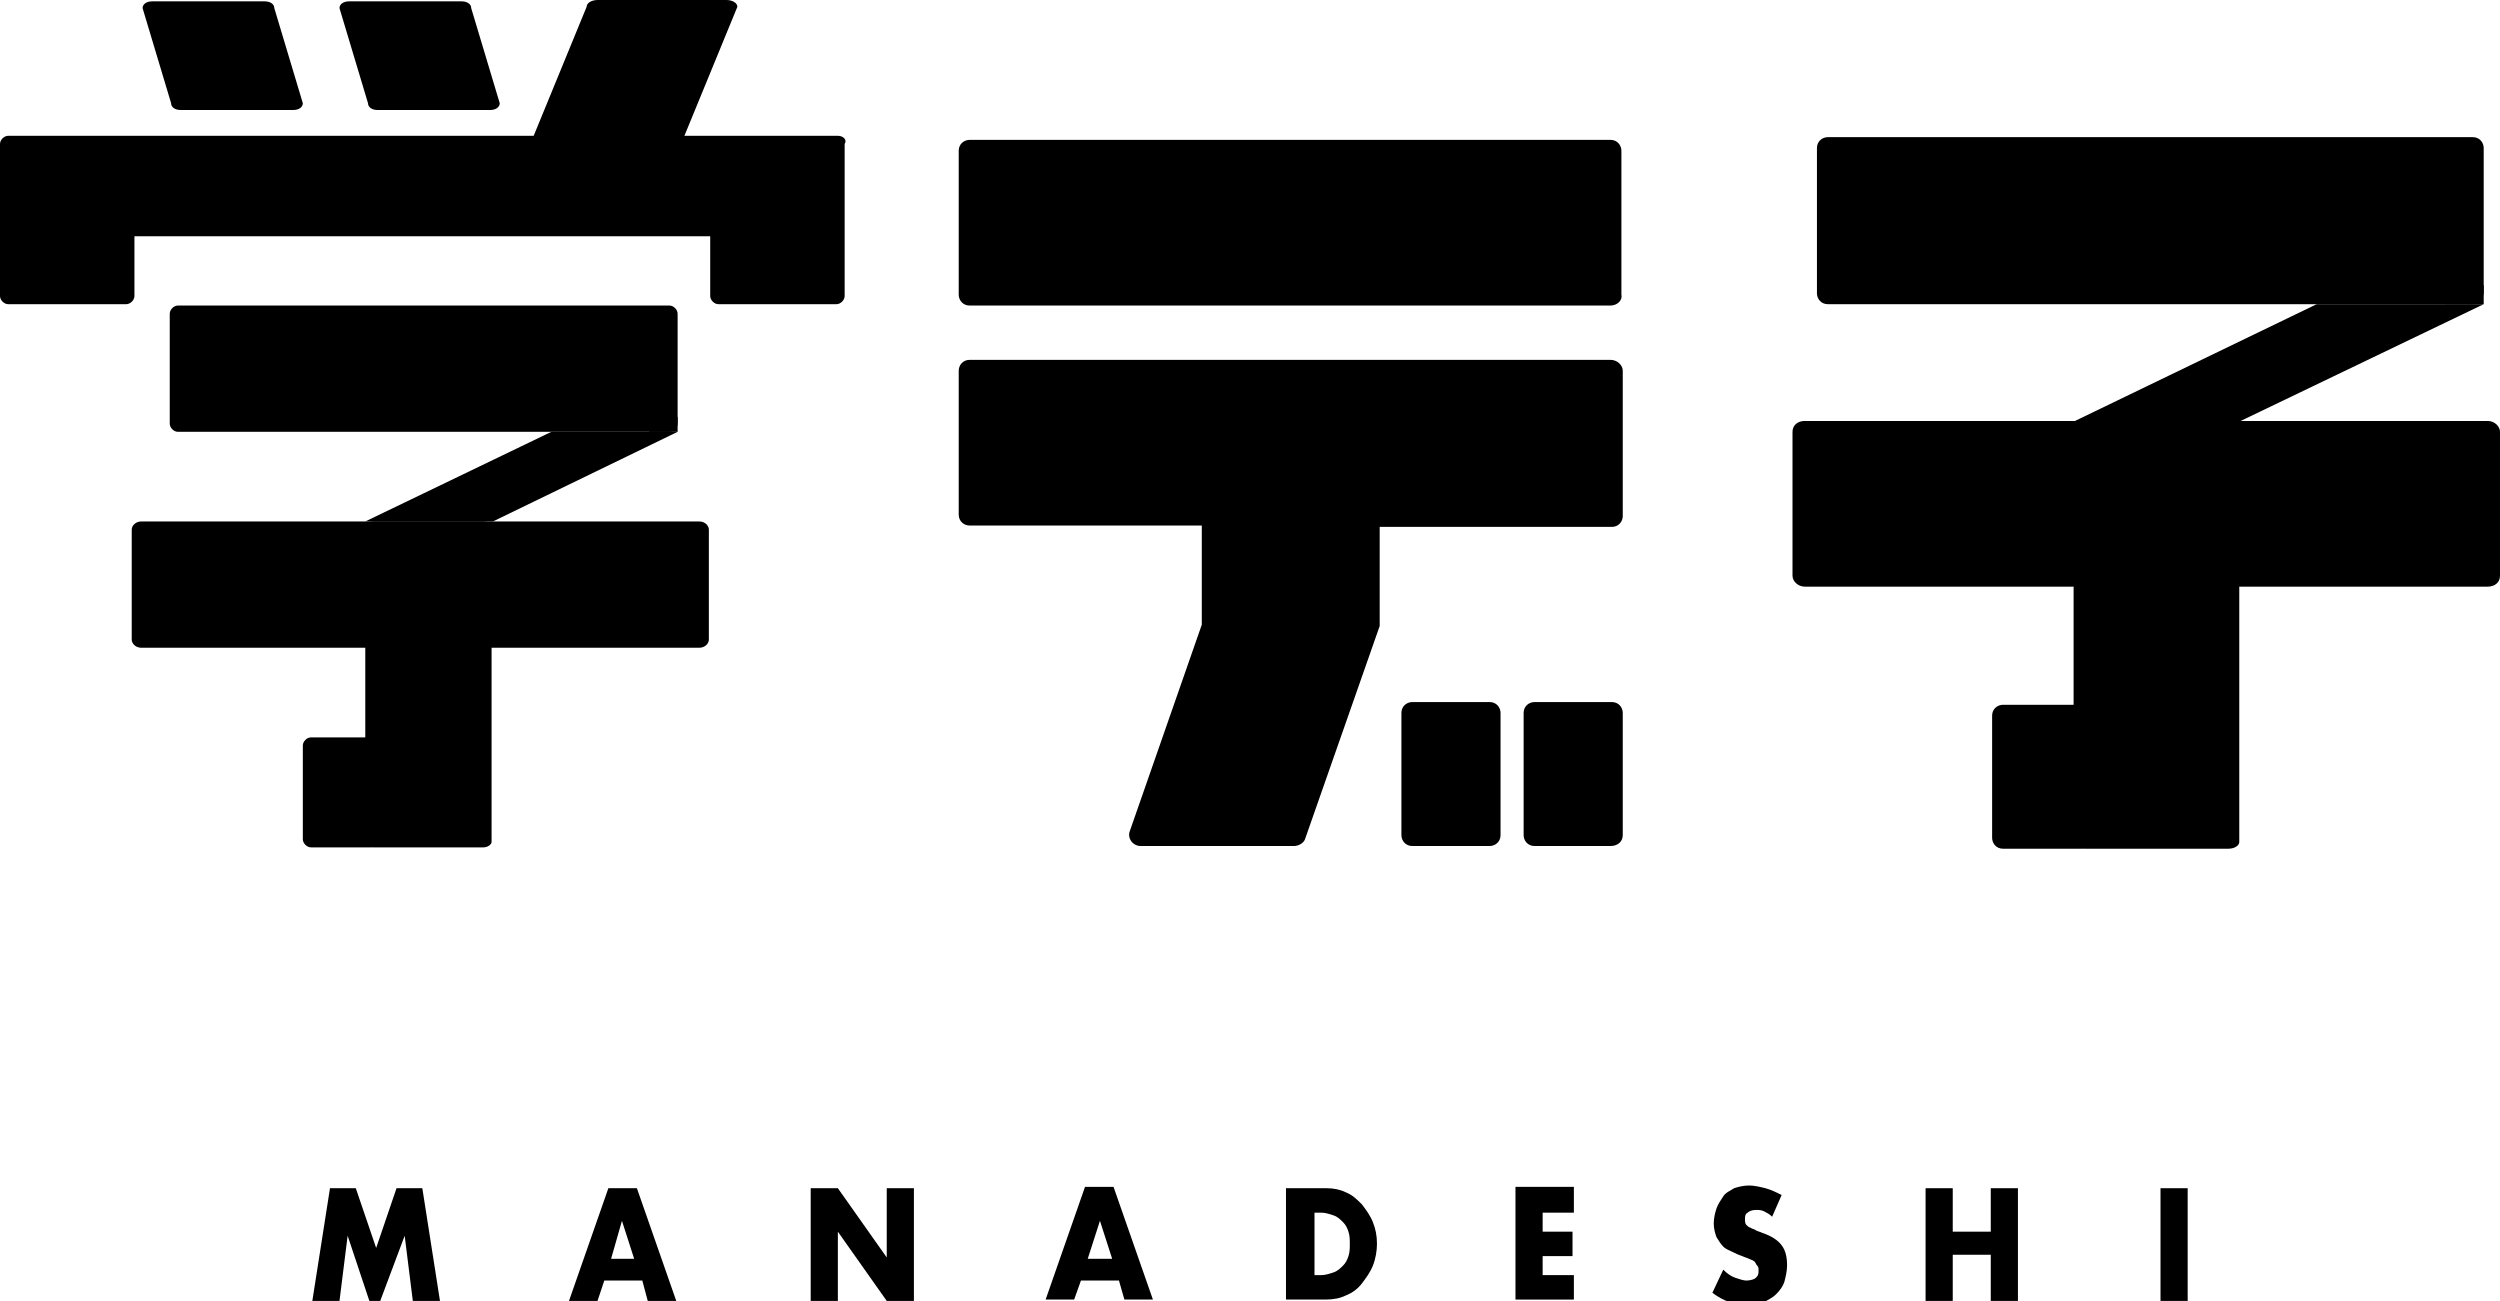
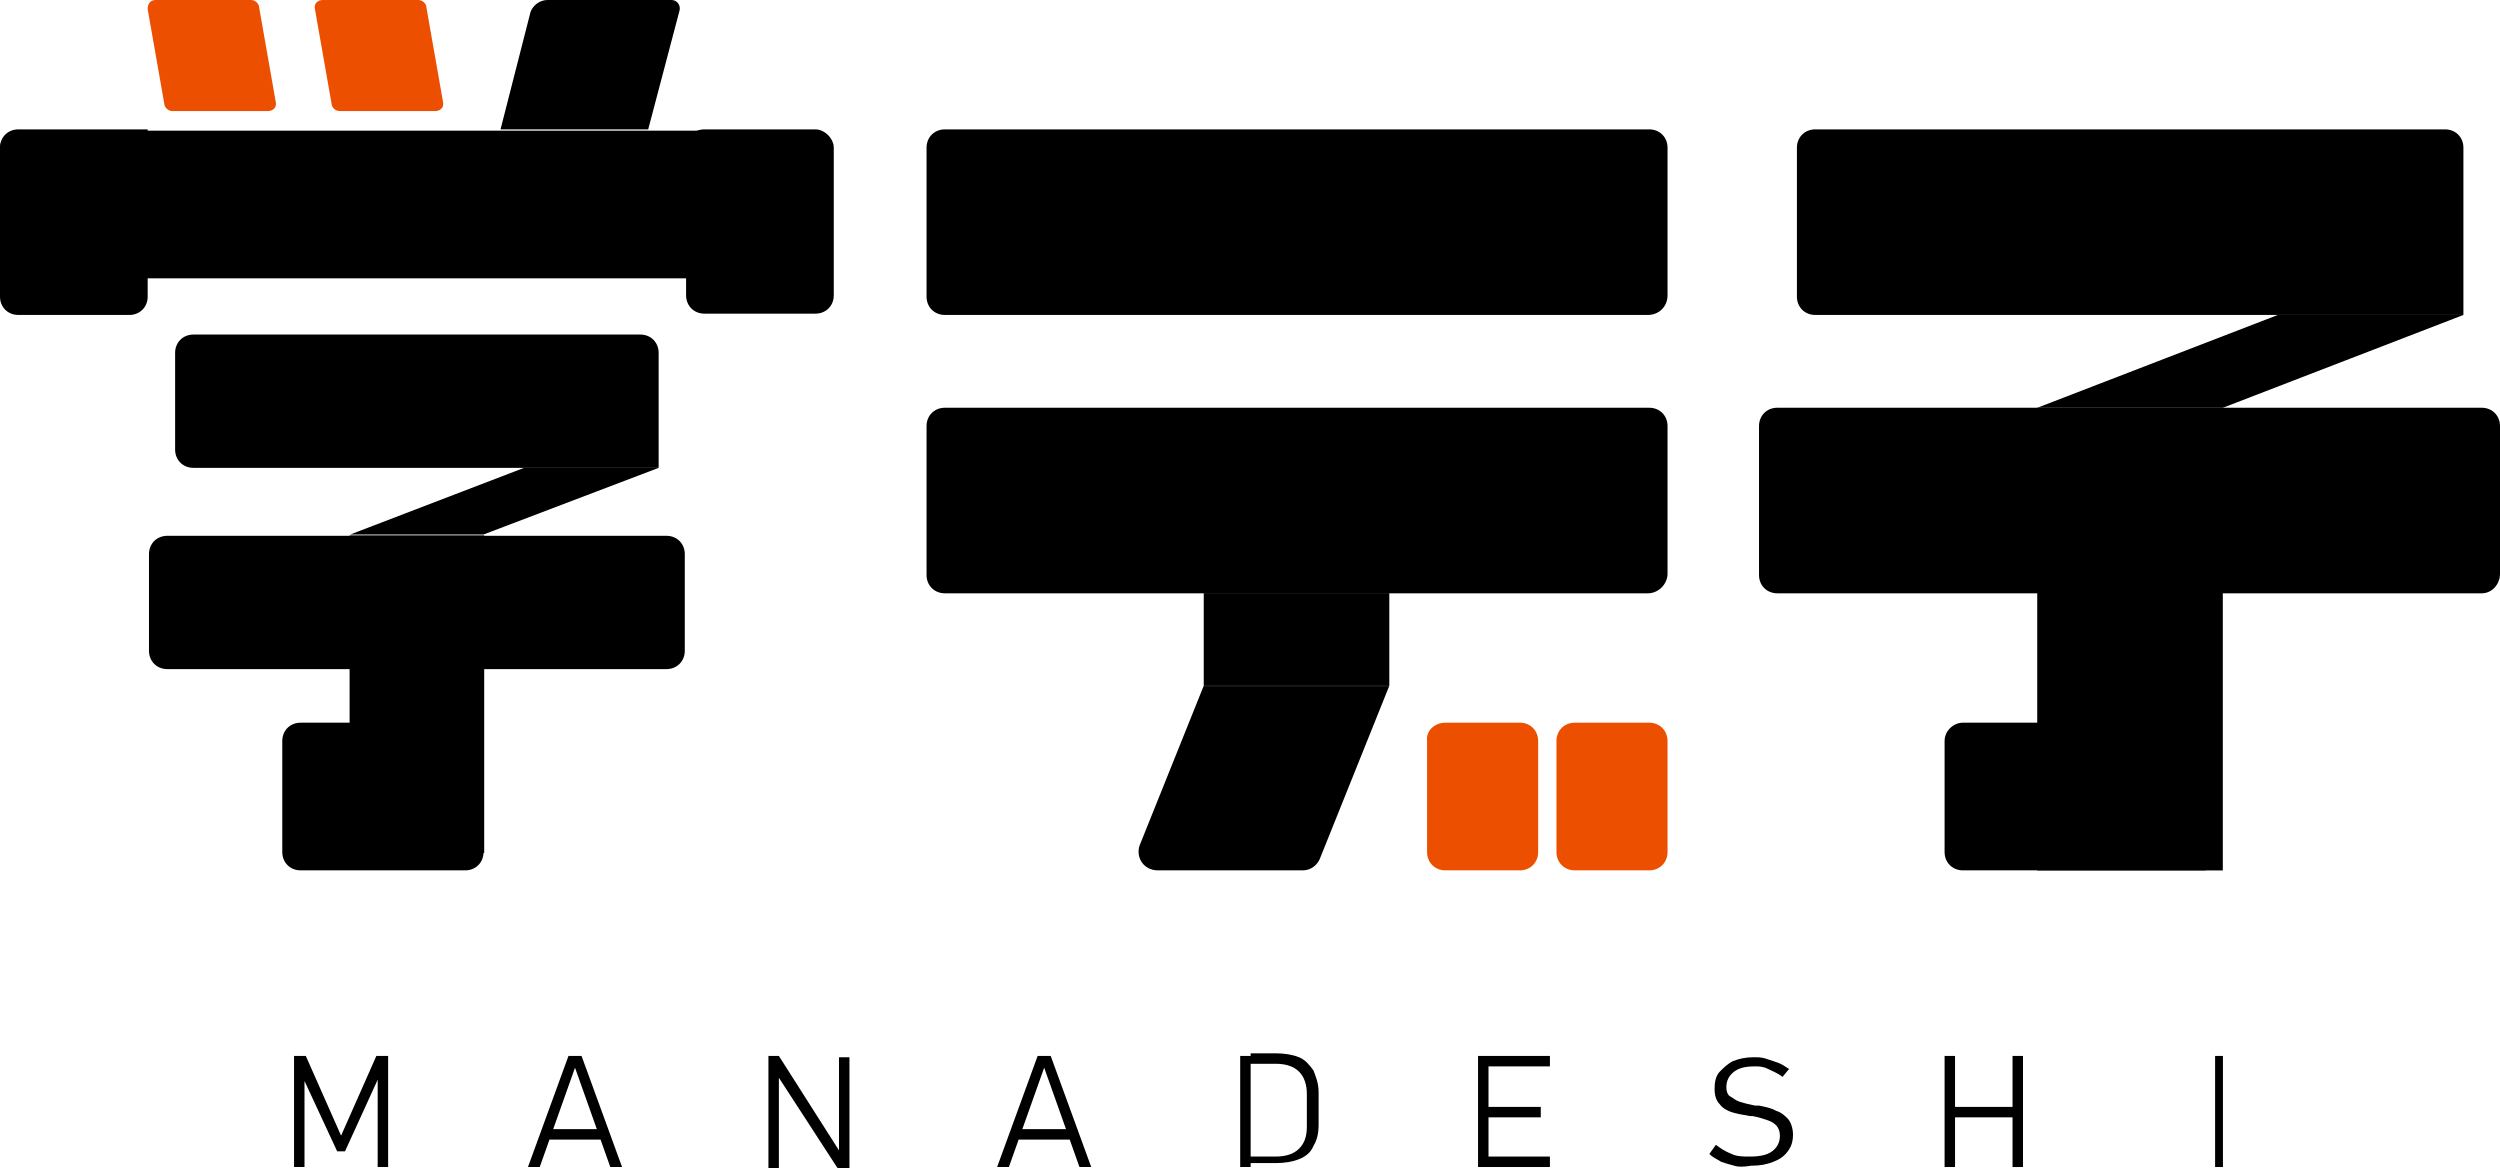
- <svg xmlns="http://www.w3.org/2000/svg" version="1.1" id="レイヤー_1" x="0px" y="0px" viewBox="0 0 184.1 95.8" style="enable-background:new 0 0 184.1 95.8;" xml:space="preserve">
+ <svg xmlns="http://www.w3.org/2000/svg" version="1.1" id="レイヤー_1" x="0px" y="0px" viewBox="0 0 191.3 89.3" style="enable-background:new 0 0 191.3 89.3;" xml:space="preserve">
+   <style type="text/css">
+ 	.st0{fill:#ED4F00;}
+ </style>
  <g>
    <g>
-       <path d="M118.6,22.5H71.4c-0.5,0-0.8-0.4-0.8-0.8V11.1c0-0.5,0.4-0.8,0.8-0.8h47.2c0.5,0,0.8,0.4,0.8,0.8v10.6    C119.5,22.1,119.1,22.5,118.6,22.5z" />
-       <path d="M118.6,62.3H113c-0.5,0-0.8-0.4-0.8-0.8v-9c0-0.5,0.4-0.8,0.8-0.8h5.7c0.5,0,0.8,0.4,0.8,0.8v9    C119.5,62,119.1,62.3,118.6,62.3z" />
-       <path d="M109.7,62.3H104c-0.5,0-0.8-0.4-0.8-0.8v-9c0-0.5,0.4-0.8,0.8-0.8h5.7c0.5,0,0.8,0.4,0.8,0.8v9    C110.5,62,110.1,62.3,109.7,62.3z" />
-       <path d="M118.6,26.5H71.4c-0.5,0-0.8,0.4-0.8,0.8v10.6c0,0.5,0.4,0.8,0.8,0.8h17.1v7.3l-5.3,15.2c-0.2,0.5,0.2,1.1,0.8,1.1h11.3    c0.3,0,0.7-0.2,0.8-0.5l5.5-15.7l0,0v-7.3h17.1c0.5,0,0.8-0.4,0.8-0.8V27.3C119.5,26.9,119.1,26.5,118.6,26.5z" />
+       <path d="M188.5,24.1h-49.6c-0.8,0-1.4-0.6-1.4-1.4V11.3c0-0.8,0.6-1.4,1.4-1.4h48.2c0.8,0,1.4,0.6,1.4,1.4V24.1z" />
+       <path d="M189.9,45.4h-53.9c-0.8,0-1.4-0.6-1.4-1.4V32.6c0-0.8,0.6-1.4,1.4-1.4h53.9c0.8,0,1.4,0.6,1.4,1.4v11.3    C191.3,44.7,190.7,45.4,189.9,45.4z" />
+       <rect x="145.3" y="41.8" transform="matrix(-1.836970e-16 1 -1 -1.836970e-16 211.8898 -114.0945)" width="35.4" height="14.2" />
+       <path d="M150.2,55.3h19.8v9.9c0,0.8-0.6,1.4-1.4,1.4h-18.4c-0.8,0-1.4-0.6-1.4-1.4v-8.5C148.8,55.9,149.5,55.3,150.2,55.3z" />
+       <polygon points="188.5,24.1 170.1,31.2 155.9,31.2 174.3,24.1   " />
    </g>
    <g>
-       <path d="M21.6,8.1h-8.3c-0.4,0-0.7-0.2-0.7-0.5l-2.1-7c0-0.3,0.3-0.5,0.7-0.5h8.3c0.4,0,0.7,0.2,0.7,0.5l2.1,7    C22.3,7.9,22,8.1,21.6,8.1z" />
-       <path d="M36.1,8.1h-8.3c-0.4,0-0.7-0.2-0.7-0.5l-2.1-7c0-0.3,0.3-0.5,0.7-0.5H34c0.4,0,0.7,0.2,0.7,0.5l2.1,7    C36.8,7.9,36.5,8.1,36.1,8.1z" />
-       <path d="M61.7,10H50.4l3.9-9.5c0-0.3-0.4-0.5-0.8-0.5H44c-0.4,0-0.8,0.2-0.8,0.5L39.3,10H0.6C0.3,10,0,10.3,0,10.6v3.1v3.1v5    c0,0.3,0.3,0.6,0.6,0.6h8.7c0.3,0,0.6-0.3,0.6-0.6v-4.4h42.4v4.4c0,0.3,0.3,0.6,0.6,0.6h8.7c0.3,0,0.6-0.3,0.6-0.6v-5v-3.1v-3.1    C62.4,10.3,62.1,10,61.7,10z" />
-       <path d="M49.3,31.8H13.1c-0.3,0-0.6-0.3-0.6-0.6v-8.1c0-0.3,0.3-0.6,0.6-0.6h36.2c0.3,0,0.6,0.3,0.6,0.6v8.1    C49.9,31.5,49.6,31.8,49.3,31.8z" />
-       <path d="M51.5,47.7H10.4c-0.4,0-0.7-0.3-0.7-0.6V39c0-0.3,0.3-0.6,0.7-0.6h41.1c0.4,0,0.7,0.3,0.7,0.6v8.1    C52.2,47.4,51.9,47.7,51.5,47.7z" />
-       <path d="M26.9,62V38.8c0-0.2,0.3-0.4,0.6-0.4h8.1c0.3,0,0.6,0.2,0.6,0.4V62c0,0.2-0.3,0.4-0.6,0.4h-8.1    C27.2,62.4,26.9,62.2,26.9,62z" />
-       <path d="M27.3,62.4h-4.4c-0.3,0-0.6-0.3-0.6-0.6v-6.9c0-0.3,0.3-0.6,0.6-0.6h4.4c0.3,0,0.6,0.3,0.6,0.6v6.9    C27.9,62.1,27.6,62.4,27.3,62.4z" />
-       <polygon points="36.3,38.4 26.9,38.4 40.6,31.8 49.9,31.8   " />
-       <rect x="47.8" y="30.7" width="2.1" height="1.1" />
+       <path d="M126.1,24.1H72.3c-0.8,0-1.4-0.6-1.4-1.4V11.3c0-0.8,0.6-1.4,1.4-1.4h53.9c0.8,0,1.4,0.6,1.4,1.4v11.3    C127.6,23.5,126.9,24.1,126.1,24.1z" />
+       <path d="M126.1,45.4H72.3c-0.8,0-1.4-0.6-1.4-1.4V32.6c0-0.8,0.6-1.4,1.4-1.4h53.9c0.8,0,1.4,0.6,1.4,1.4v11.3    C127.6,44.7,126.9,45.4,126.1,45.4z" />
+       <rect x="95.7" y="41.8" transform="matrix(-1.836970e-16 1 -1 -1.836970e-16 148.1102 -50.315)" width="7.1" height="14.2" />
+       <path d="M87.2,64.7l4.9-12.2h14.2L101,65.7c-0.2,0.5-0.7,0.9-1.3,0.9H88.6C87.5,66.6,86.9,65.6,87.2,64.7z" />
+       <path class="st0" d="M120.5,55.3h5.7c0.8,0,1.4,0.6,1.4,1.4v8.5c0,0.8-0.6,1.4-1.4,1.4h-5.7c-0.8,0-1.4-0.6-1.4-1.4v-8.5    C119.1,55.9,119.7,55.3,120.5,55.3z" />
+       <path class="st0" d="M110.6,55.3h5.7c0.8,0,1.4,0.6,1.4,1.4v8.5c0,0.8-0.6,1.4-1.4,1.4h-5.7c-0.8,0-1.4-0.6-1.4-1.4v-8.5    C109.1,55.9,109.8,55.3,110.6,55.3z" />
    </g>
    <g>
-       <path d="M182.1,22.4h-47.5c-0.5,0-0.8-0.4-0.8-0.8V10.9c0-0.5,0.4-0.8,0.8-0.8h47.5c0.5,0,0.8,0.4,0.8,0.8v10.6    C182.9,22,182.5,22.4,182.1,22.4z" />
-       <path d="M183.2,43.2h-50.3c-0.5,0-0.9-0.4-0.9-0.8V31.8c0-0.5,0.4-0.8,0.9-0.8h50.3c0.5,0,0.9,0.4,0.9,0.8v10.6    C184.1,42.9,183.7,43.2,183.2,43.2z" />
-       <path d="M152.7,62V31.5c0-0.3,0.4-0.5,0.8-0.5h10.6c0.5,0,0.8,0.2,0.8,0.5V62c0,0.3-0.4,0.5-0.8,0.5h-10.6    C153.1,62.5,152.7,62.2,152.7,62z" />
-       <path d="M153.2,62.5h-5.7c-0.5,0-0.8-0.4-0.8-0.8v-9c0-0.5,0.4-0.8,0.8-0.8h5.7c0.5,0,0.8,0.4,0.8,0.8v9    C154,62.1,153.6,62.5,153.2,62.5z" />
-       <polygon points="165,31 152.8,31 170.6,22.4 182.9,22.4   " />
-       <rect x="180.1" y="21" width="2.8" height="1.4" />
+       <path d="M50.4,35.8H14.8c-0.8,0-1.4-0.6-1.4-1.4v-7.4c0-0.8,0.6-1.4,1.4-1.4H49c0.8,0,1.4,0.6,1.4,1.4V35.8z" />
+       <path d="M51,51.2H12.8c-0.8,0-1.4-0.6-1.4-1.4v-7.4c0-0.8,0.6-1.4,1.4-1.4H51c0.8,0,1.4,0.6,1.4,1.4v7.4    C52.4,50.6,51.8,51.2,51,51.2z" />
+       <rect x="19.8" y="47.9" transform="matrix(-1.836970e-16 1 -1 -1.836970e-16 84.9508 21.1713)" width="24.3" height="10.3" />
+       <path d="M23,55.3h14v9.9c0,0.8-0.6,1.4-1.4,1.4H23c-0.8,0-1.4-0.6-1.4-1.4v-8.5C21.6,55.9,22.2,55.3,23,55.3z" />
+       <polygon points="50.4,35.8 37,40.9 26.8,40.9 40.1,35.8   " />
+       <path d="M62.4,21.3H1.4c-0.8,0-1.4-0.6-1.4-1.4v-8.5c0-0.8,0.6-1.4,1.4-1.4h60.9c0.8,0,1.4,0.6,1.4,1.4v8.5    C63.8,20.6,63.1,21.3,62.4,21.3z" />
+       <path d="M11.3,9.9v12.8c0,0.8-0.6,1.4-1.4,1.4H1.4c-0.8,0-1.4-0.6-1.4-1.4V11.3c0-0.8,0.6-1.4,1.4-1.4H11.3z" />
+       <path d="M63.8,11.3v11.3c0,0.8-0.6,1.4-1.4,1.4h-8.5c-0.8,0-1.4-0.6-1.4-1.4V11.3c0-0.8,0.6-1.4,1.4-1.4h8.5    C63.1,9.9,63.8,10.6,63.8,11.3z" />
+       <path class="st0" d="M24.7,0H32c0.3,0,0.5,0.2,0.6,0.4l1.3,7.4c0.1,0.4-0.2,0.7-0.6,0.7H26c-0.3,0-0.5-0.2-0.6-0.4l-1.3-7.4    C24,0.3,24.3,0,24.7,0z" />
+       <path class="st0" d="M11.9,0h7.3c0.3,0,0.5,0.2,0.6,0.4l1.3,7.4c0.1,0.4-0.2,0.7-0.6,0.7h-7.3c-0.3,0-0.5-0.2-0.6-0.4l-1.3-7.4    C11.3,0.3,11.5,0,11.9,0z" />
+       <path d="M52,0.8l-2.4,9.1H38.3l2.3-9C40.8,0.4,41.3,0,41.9,0h9.5C51.8,0,52.1,0.4,52,0.8z" />
+     </g>
+     <g>
+       <path d="M28.8,80.8h0.9v8.5h-0.8V82l0.1,0.4l-2.6,5.7h-0.6l-2.6-5.6l0.1-0.5v7.3h-0.8v-8.5h0.9l2.7,6.1L28.8,80.8z" />
+       <path d="M43.5,80.8h1l3.1,8.5h-0.9L44,81.7l-2.7,7.6h-0.9L43.5,80.8z M41.8,86.4h4.5v0.8h-4.5V86.4z" />
+       <path d="M58.8,80.8h0.8l4.9,7.7l-0.3-0.2v-7.4h0.8v8.5h-0.9l-5-7.7l0.5,0.3v7.4h-0.8V80.8z" />
+       <path d="M79.4,80.8h1l3.1,8.5h-0.9l-2.7-7.6l-2.7,7.6h-0.9L79.4,80.8z M77.7,86.4h4.5v0.8h-4.5V86.4z" />
+       <path d="M94.9,80.8h0.8v8.5h-0.8V80.8z M95.7,88.5h1.9c0.8,0,1.4-0.2,1.8-0.6c0.4-0.4,0.6-0.9,0.6-1.7v-2.5c0-0.7-0.2-1.3-0.6-1.7    s-1-0.6-1.8-0.6h-1.9v-0.8h1.9c0.7,0,1.3,0.1,1.8,0.3c0.5,0.2,0.8,0.6,1.1,1c0.2,0.5,0.4,1,0.4,1.7v2.4c0,0.7-0.1,1.2-0.4,1.7    c-0.2,0.5-0.6,0.8-1.1,1c-0.5,0.2-1.1,0.3-1.8,0.3h-1.9V88.5z" />
+       <path d="M113.1,80.8h0.8v8.5h-0.8V80.8z M113.7,80.8h4.9v0.8h-4.9V80.8z M113.7,84.7h4.2v0.8h-4.2V84.7z M113.7,88.5h4.9v0.8h-4.9    V88.5z" />
+       <path d="M132.7,89.2c-0.4-0.1-0.7-0.2-1-0.3c-0.3-0.2-0.6-0.3-0.9-0.6l0.5-0.7c0.4,0.3,0.7,0.5,1.2,0.7c0.4,0.2,0.9,0.2,1.4,0.2    c0.7,0,1.3-0.1,1.7-0.4s0.6-0.7,0.6-1.2v0c0-0.3-0.1-0.6-0.3-0.8c-0.2-0.2-0.4-0.3-0.7-0.4c-0.3-0.1-0.6-0.2-1.1-0.3c0,0,0,0,0,0    c0,0,0,0,0,0l-0.2,0c-0.6-0.1-1.1-0.2-1.4-0.3s-0.7-0.3-0.9-0.6c-0.3-0.3-0.4-0.7-0.4-1.2v0c0-0.5,0.1-1,0.4-1.3s0.6-0.6,1-0.8    c0.5-0.2,1-0.3,1.6-0.3c0.3,0,0.6,0,0.9,0.1c0.3,0.1,0.6,0.2,0.9,0.3c0.3,0.1,0.6,0.3,0.9,0.5l-0.5,0.6c-0.4-0.3-0.7-0.4-1.1-0.6    s-0.7-0.2-1-0.2c-0.7,0-1.2,0.1-1.6,0.4c-0.4,0.3-0.6,0.7-0.6,1.2v0c0,0.3,0.1,0.6,0.3,0.7s0.4,0.3,0.7,0.4    c0.3,0.1,0.7,0.2,1.2,0.3c0,0,0,0,0,0c0,0,0,0,0.1,0c0,0,0,0,0.1,0s0,0,0.1,0c0.5,0.1,1,0.2,1.3,0.4c0.4,0.1,0.7,0.4,0.9,0.6    s0.4,0.7,0.4,1.2v0c0,0.5-0.1,0.9-0.4,1.3s-0.6,0.6-1.1,0.8s-1,0.3-1.7,0.3C133.4,89.3,133,89.3,132.7,89.2z" />
+       <path d="M148.8,80.8h0.8v8.5h-0.8V80.8z M149.4,84.7h5.1v0.8h-5.1V84.7z M154,80.8h0.8v8.5H154V80.8z" />
+       <path d="M170.1,89.3h-0.6v-8.5h0.6V89.3z" />
    </g>
  </g>
-   <g>
-     <path d="M23,95.8l1.3-8.3h1.9l1.5,4.4l1.5-4.4h1.9l1.3,8.3h-2L29.8,91L28,95.8h-0.8L25.6,91l-0.6,4.8H23z" />
-     <path d="M47.3,94.3h-2.8L44,95.8h-2.1l2.9-8.3h2.1l2.9,8.3h-2.1L47.3,94.3z M46.7,92.7l-0.9-2.8L45,92.7H46.7z" />
-     <path d="M59.7,95.8v-8.3h2l3.6,5.1v-5.1h2v8.3h-2l-3.6-5.1v5.1H59.7z" />
-     <path d="M82.4,94.3h-2.8l-0.5,1.4h-2.1l2.9-8.3h2.1l2.9,8.3h-2.1L82.4,94.3z M81.9,92.7L81,89.9l-0.9,2.8H81.9z" />
-     <path d="M94.8,87.5h2.9c0.5,0,1,0.1,1.4,0.3c0.5,0.2,0.8,0.5,1.2,0.9c0.3,0.4,0.6,0.8,0.8,1.3c0.2,0.5,0.3,1,0.3,1.6   c0,0.5-0.1,1.1-0.3,1.6c-0.2,0.5-0.5,0.9-0.8,1.3c-0.3,0.4-0.7,0.7-1.2,0.9c-0.4,0.2-0.9,0.3-1.5,0.3h-2.9V87.5z M96.8,93.9h0.5   c0.3,0,0.6-0.1,0.9-0.2s0.5-0.3,0.7-0.5c0.2-0.2,0.3-0.4,0.4-0.7s0.1-0.6,0.1-0.9c0-0.3,0-0.6-0.1-0.9c-0.1-0.3-0.2-0.5-0.4-0.7   c-0.2-0.2-0.4-0.4-0.7-0.5s-0.6-0.2-0.9-0.2h-0.5V93.9z" />
-     <path d="M115.9,89.3h-2.3v1.4h2.2v1.8h-2.2v1.4h2.3v1.8h-4.3v-8.3h4.3V89.3z" />
-     <path d="M130.5,89.6c-0.2-0.2-0.4-0.3-0.6-0.4c-0.2-0.1-0.4-0.1-0.6-0.1c-0.3,0-0.5,0.1-0.6,0.2c-0.2,0.1-0.2,0.3-0.2,0.5   c0,0.1,0,0.3,0.1,0.4s0.2,0.2,0.3,0.2c0.1,0.1,0.3,0.1,0.4,0.2c0.2,0.1,0.3,0.1,0.5,0.2c0.6,0.2,1.1,0.5,1.4,0.9   c0.3,0.4,0.4,0.9,0.4,1.5c0,0.4-0.1,0.8-0.2,1.2c-0.1,0.3-0.3,0.6-0.6,0.9s-0.6,0.4-0.9,0.6c-0.4,0.1-0.8,0.2-1.2,0.2   c-1,0-1.8-0.3-2.6-0.9l0.8-1.7c0.3,0.3,0.6,0.5,0.9,0.6c0.3,0.1,0.6,0.2,0.8,0.2c0.3,0,0.6-0.1,0.7-0.2c0.2-0.2,0.2-0.3,0.2-0.6   c0-0.1,0-0.2-0.1-0.3s-0.1-0.2-0.2-0.3c-0.1-0.1-0.2-0.1-0.4-0.2c-0.2-0.1-0.3-0.1-0.5-0.2c-0.3-0.1-0.5-0.2-0.7-0.3   s-0.5-0.2-0.7-0.4c-0.2-0.2-0.3-0.4-0.5-0.7c-0.1-0.3-0.2-0.6-0.2-1s0.1-0.8,0.2-1.1c0.1-0.3,0.3-0.6,0.5-0.9s0.5-0.4,0.8-0.6   c0.3-0.1,0.7-0.2,1.1-0.2c0.4,0,0.8,0.1,1.2,0.2c0.4,0.1,0.8,0.3,1.2,0.5L130.5,89.6z" />
-     <path d="M143.8,90.7h2.8v-3.2h2v8.3h-2v-3.4h-2.8v3.4h-2v-8.3h2V90.7z" />
-     <path d="M161.1,87.5v8.3h-2v-8.3H161.1z" />
-   </g>
</svg>
